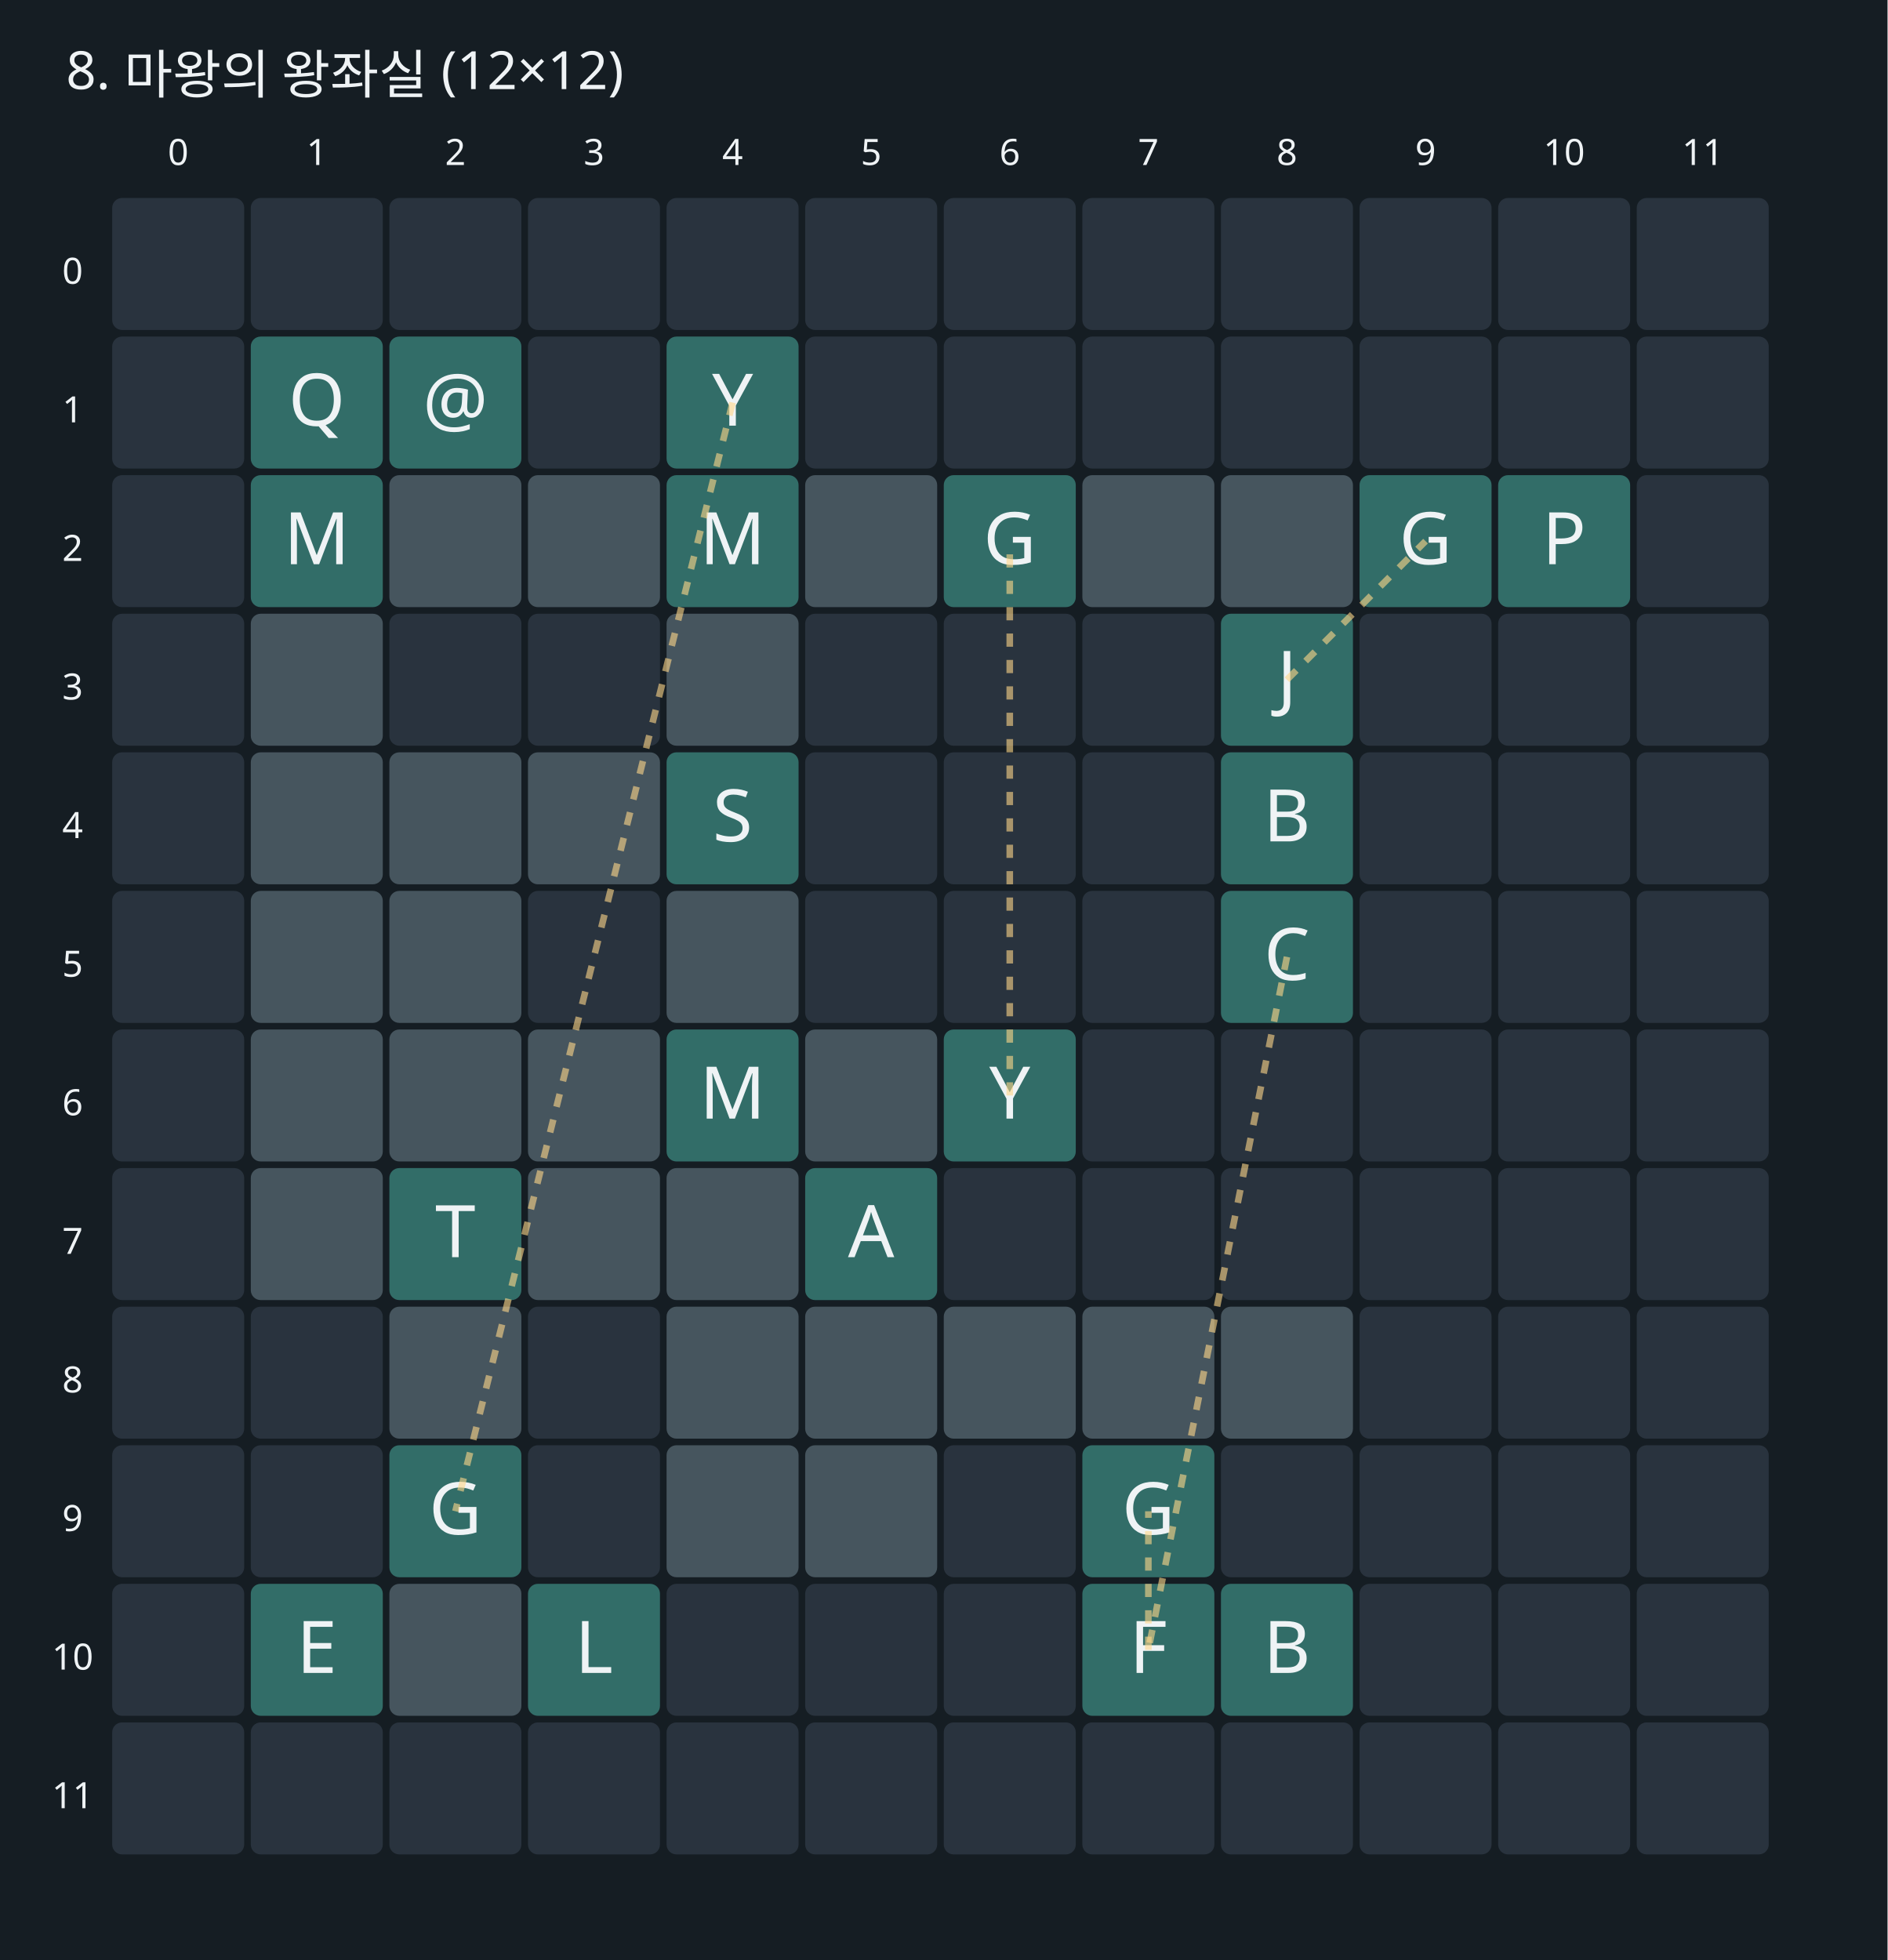
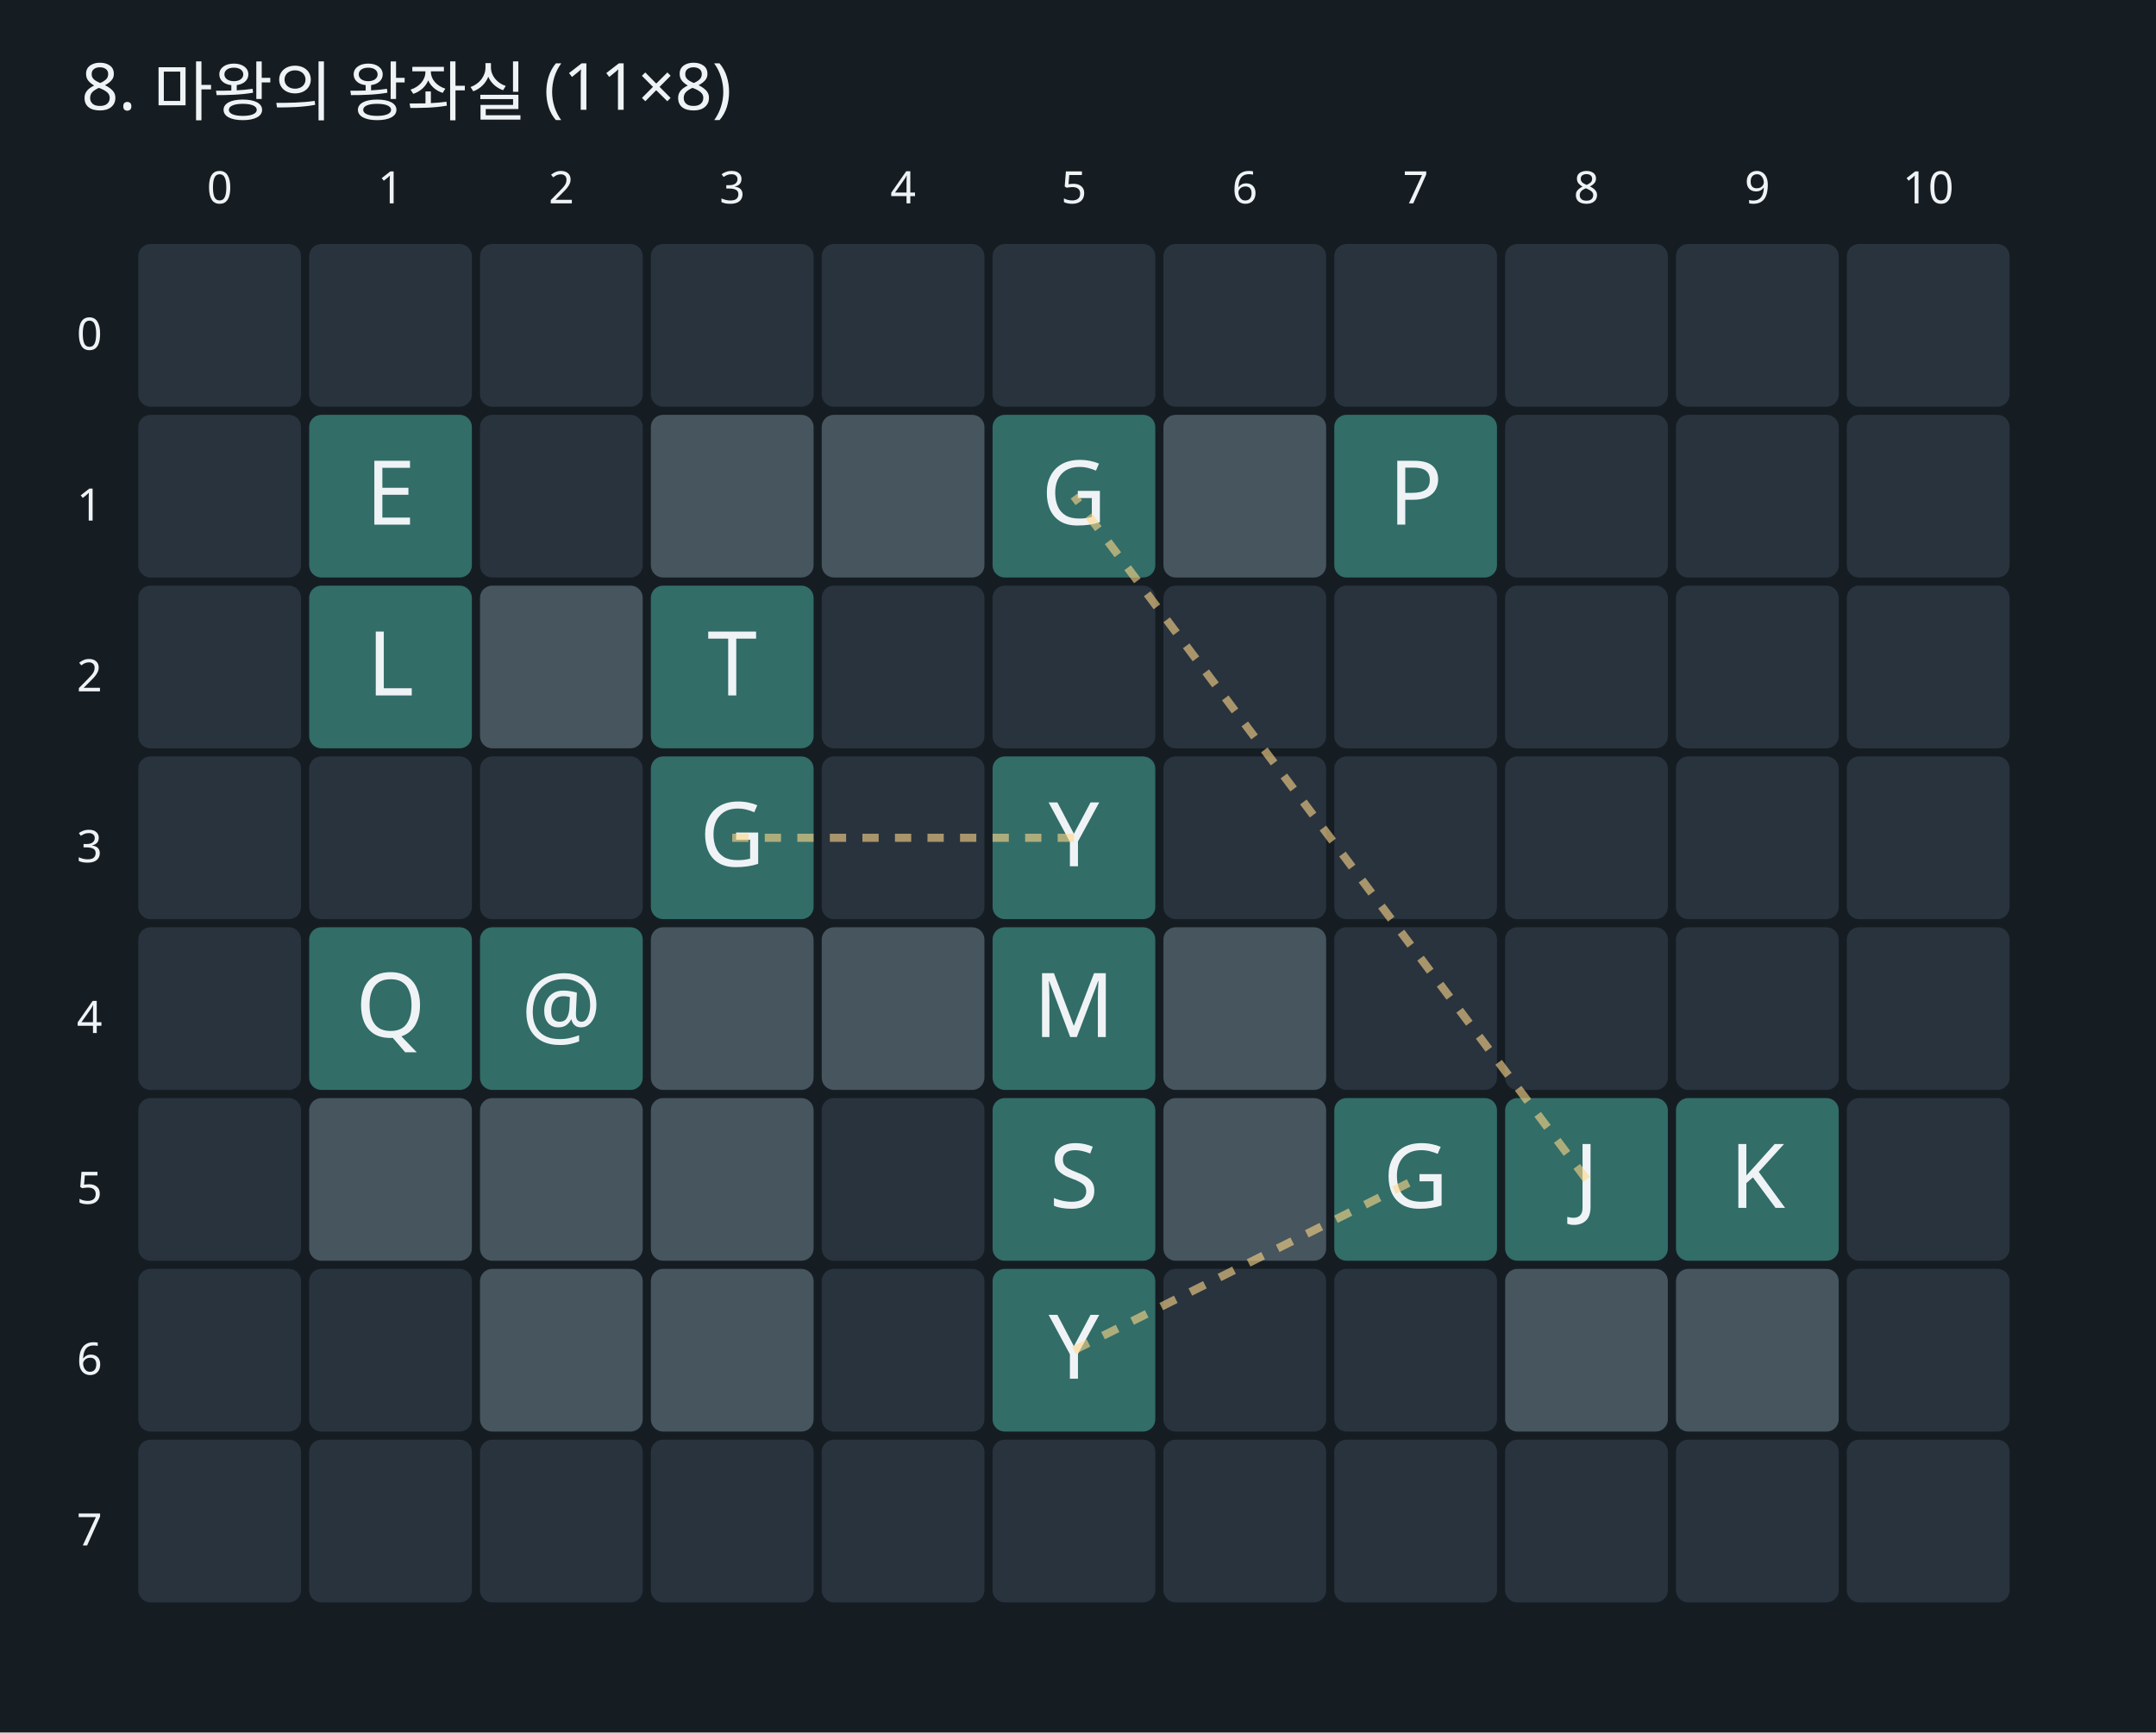
- <svg xmlns="http://www.w3.org/2000/svg" width="572" height="594" viewBox="0 0 572 594">
+ <svg xmlns="http://www.w3.org/2000/svg" width="530" height="426" viewBox="0 0 530 426">
  <rect width="100%" height="100%" fill="#151d23" />
  <g font-family="Malgun Gothic, sans-serif" fill="#eff3f5">
-     <text x="20" y="27" font-size="16">8. 마왕의 왕좌실 (12×12)</text>
+     <text x="20" y="27" font-size="16">8. 마왕의 왕좌실 (11×8)</text>
    <text x="54" y="50" text-anchor="middle" font-size="11">0</text>
    <text x="96" y="50" text-anchor="middle" font-size="11">1</text>
    <text x="138" y="50" text-anchor="middle" font-size="11">2</text>
    <text x="180" y="50" text-anchor="middle" font-size="11">3</text>
    <text x="222" y="50" text-anchor="middle" font-size="11">4</text>
    <text x="264" y="50" text-anchor="middle" font-size="11">5</text>
    <text x="306" y="50" text-anchor="middle" font-size="11">6</text>
    <text x="348" y="50" text-anchor="middle" font-size="11">7</text>
    <text x="390" y="50" text-anchor="middle" font-size="11">8</text>
    <text x="432" y="50" text-anchor="middle" font-size="11">9</text>
    <text x="474" y="50" text-anchor="middle" font-size="11">10</text>
-     <text x="516" y="50" text-anchor="middle" font-size="11">11</text>
    <text x="22" y="86" text-anchor="middle" font-size="11">0</text>
    <rect x="34" y="60" width="40" height="40" rx="3" fill="#29333e" />
    <rect x="76" y="60" width="40" height="40" rx="3" fill="#29333e" />
    <rect x="118" y="60" width="40" height="40" rx="3" fill="#29333e" />
    <rect x="160" y="60" width="40" height="40" rx="3" fill="#29333e" />
    <rect x="202" y="60" width="40" height="40" rx="3" fill="#29333e" />
    <rect x="244" y="60" width="40" height="40" rx="3" fill="#29333e" />
    <rect x="286" y="60" width="40" height="40" rx="3" fill="#29333e" />
    <rect x="328" y="60" width="40" height="40" rx="3" fill="#29333e" />
    <rect x="370" y="60" width="40" height="40" rx="3" fill="#29333e" />
    <rect x="412" y="60" width="40" height="40" rx="3" fill="#29333e" />
    <rect x="454" y="60" width="40" height="40" rx="3" fill="#29333e" />
-     <rect x="496" y="60" width="40" height="40" rx="3" fill="#29333e" />
    <text x="22" y="128" text-anchor="middle" font-size="11">1</text>
    <rect x="34" y="102" width="40" height="40" rx="3" fill="#29333e" />
    <rect x="76" y="102" width="40" height="40" rx="3" fill="#326d68" />
-     <text x="96" y="129" text-anchor="middle" font-size="22">Q</text>
-     <rect x="118" y="102" width="40" height="40" rx="3" fill="#326d68" />
-     <text x="138" y="129" text-anchor="middle" font-size="22">@</text>
-     <rect x="160" y="102" width="40" height="40" rx="3" fill="#29333e" />
-     <rect x="202" y="102" width="40" height="40" rx="3" fill="#326d68" />
-     <text x="222" y="129" text-anchor="middle" font-size="22">Y</text>
-     <rect x="244" y="102" width="40" height="40" rx="3" fill="#29333e" />
-     <rect x="286" y="102" width="40" height="40" rx="3" fill="#29333e" />
-     <rect x="328" y="102" width="40" height="40" rx="3" fill="#29333e" />
+     <text x="96" y="129" text-anchor="middle" font-size="22">E</text>
+     <rect x="118" y="102" width="40" height="40" rx="3" fill="#29333e" />
+     <rect x="160" y="102" width="40" height="40" rx="3" fill="#46555e" />
+     <rect x="202" y="102" width="40" height="40" rx="3" fill="#46555e" />
+     <rect x="244" y="102" width="40" height="40" rx="3" fill="#326d68" />
+     <text x="264" y="129" text-anchor="middle" font-size="22">G</text>
+     <rect x="286" y="102" width="40" height="40" rx="3" fill="#46555e" />
+     <rect x="328" y="102" width="40" height="40" rx="3" fill="#326d68" />
+     <text x="348" y="129" text-anchor="middle" font-size="22">P</text>
    <rect x="370" y="102" width="40" height="40" rx="3" fill="#29333e" />
    <rect x="412" y="102" width="40" height="40" rx="3" fill="#29333e" />
    <rect x="454" y="102" width="40" height="40" rx="3" fill="#29333e" />
-     <rect x="496" y="102" width="40" height="40" rx="3" fill="#29333e" />
    <text x="22" y="170" text-anchor="middle" font-size="11">2</text>
    <rect x="34" y="144" width="40" height="40" rx="3" fill="#29333e" />
    <rect x="76" y="144" width="40" height="40" rx="3" fill="#326d68" />
-     <text x="96" y="171" text-anchor="middle" font-size="22">M</text>
+     <text x="96" y="171" text-anchor="middle" font-size="22">L</text>
    <rect x="118" y="144" width="40" height="40" rx="3" fill="#46555e" />
-     <rect x="160" y="144" width="40" height="40" rx="3" fill="#46555e" />
-     <rect x="202" y="144" width="40" height="40" rx="3" fill="#326d68" />
-     <text x="222" y="171" text-anchor="middle" font-size="22">M</text>
-     <rect x="244" y="144" width="40" height="40" rx="3" fill="#46555e" />
-     <rect x="286" y="144" width="40" height="40" rx="3" fill="#326d68" />
-     <text x="306" y="171" text-anchor="middle" font-size="22">G</text>
-     <rect x="328" y="144" width="40" height="40" rx="3" fill="#46555e" />
-     <rect x="370" y="144" width="40" height="40" rx="3" fill="#46555e" />
-     <rect x="412" y="144" width="40" height="40" rx="3" fill="#326d68" />
-     <text x="432" y="171" text-anchor="middle" font-size="22">G</text>
-     <rect x="454" y="144" width="40" height="40" rx="3" fill="#326d68" />
-     <text x="474" y="171" text-anchor="middle" font-size="22">P</text>
-     <rect x="496" y="144" width="40" height="40" rx="3" fill="#29333e" />
+     <rect x="160" y="144" width="40" height="40" rx="3" fill="#326d68" />
+     <text x="180" y="171" text-anchor="middle" font-size="22">T</text>
+     <rect x="202" y="144" width="40" height="40" rx="3" fill="#29333e" />
+     <rect x="244" y="144" width="40" height="40" rx="3" fill="#29333e" />
+     <rect x="286" y="144" width="40" height="40" rx="3" fill="#29333e" />
+     <rect x="328" y="144" width="40" height="40" rx="3" fill="#29333e" />
+     <rect x="370" y="144" width="40" height="40" rx="3" fill="#29333e" />
+     <rect x="412" y="144" width="40" height="40" rx="3" fill="#29333e" />
+     <rect x="454" y="144" width="40" height="40" rx="3" fill="#29333e" />
    <text x="22" y="212" text-anchor="middle" font-size="11">3</text>
    <rect x="34" y="186" width="40" height="40" rx="3" fill="#29333e" />
-     <rect x="76" y="186" width="40" height="40" rx="3" fill="#46555e" />
+     <rect x="76" y="186" width="40" height="40" rx="3" fill="#29333e" />
    <rect x="118" y="186" width="40" height="40" rx="3" fill="#29333e" />
-     <rect x="160" y="186" width="40" height="40" rx="3" fill="#29333e" />
-     <rect x="202" y="186" width="40" height="40" rx="3" fill="#46555e" />
-     <rect x="244" y="186" width="40" height="40" rx="3" fill="#29333e" />
+     <rect x="160" y="186" width="40" height="40" rx="3" fill="#326d68" />
+     <text x="180" y="213" text-anchor="middle" font-size="22">G</text>
+     <rect x="202" y="186" width="40" height="40" rx="3" fill="#29333e" />
+     <rect x="244" y="186" width="40" height="40" rx="3" fill="#326d68" />
+     <text x="264" y="213" text-anchor="middle" font-size="22">Y</text>
    <rect x="286" y="186" width="40" height="40" rx="3" fill="#29333e" />
    <rect x="328" y="186" width="40" height="40" rx="3" fill="#29333e" />
-     <rect x="370" y="186" width="40" height="40" rx="3" fill="#326d68" />
-     <text x="390" y="213" text-anchor="middle" font-size="22">J</text>
+     <rect x="370" y="186" width="40" height="40" rx="3" fill="#29333e" />
    <rect x="412" y="186" width="40" height="40" rx="3" fill="#29333e" />
    <rect x="454" y="186" width="40" height="40" rx="3" fill="#29333e" />
-     <rect x="496" y="186" width="40" height="40" rx="3" fill="#29333e" />
    <text x="22" y="254" text-anchor="middle" font-size="11">4</text>
    <rect x="34" y="228" width="40" height="40" rx="3" fill="#29333e" />
-     <rect x="76" y="228" width="40" height="40" rx="3" fill="#46555e" />
-     <rect x="118" y="228" width="40" height="40" rx="3" fill="#46555e" />
+     <rect x="76" y="228" width="40" height="40" rx="3" fill="#326d68" />
+     <text x="96" y="255" text-anchor="middle" font-size="22">Q</text>
+     <rect x="118" y="228" width="40" height="40" rx="3" fill="#326d68" />
+     <text x="138" y="255" text-anchor="middle" font-size="22">@</text>
    <rect x="160" y="228" width="40" height="40" rx="3" fill="#46555e" />
-     <rect x="202" y="228" width="40" height="40" rx="3" fill="#326d68" />
-     <text x="222" y="255" text-anchor="middle" font-size="22">S</text>
-     <rect x="244" y="228" width="40" height="40" rx="3" fill="#29333e" />
-     <rect x="286" y="228" width="40" height="40" rx="3" fill="#29333e" />
+     <rect x="202" y="228" width="40" height="40" rx="3" fill="#46555e" />
+     <rect x="244" y="228" width="40" height="40" rx="3" fill="#326d68" />
+     <text x="264" y="255" text-anchor="middle" font-size="22">M</text>
+     <rect x="286" y="228" width="40" height="40" rx="3" fill="#46555e" />
    <rect x="328" y="228" width="40" height="40" rx="3" fill="#29333e" />
-     <rect x="370" y="228" width="40" height="40" rx="3" fill="#326d68" />
-     <text x="390" y="255" text-anchor="middle" font-size="22">B</text>
+     <rect x="370" y="228" width="40" height="40" rx="3" fill="#29333e" />
    <rect x="412" y="228" width="40" height="40" rx="3" fill="#29333e" />
    <rect x="454" y="228" width="40" height="40" rx="3" fill="#29333e" />
-     <rect x="496" y="228" width="40" height="40" rx="3" fill="#29333e" />
    <text x="22" y="296" text-anchor="middle" font-size="11">5</text>
    <rect x="34" y="270" width="40" height="40" rx="3" fill="#29333e" />
    <rect x="76" y="270" width="40" height="40" rx="3" fill="#46555e" />
    <rect x="118" y="270" width="40" height="40" rx="3" fill="#46555e" />
-     <rect x="160" y="270" width="40" height="40" rx="3" fill="#29333e" />
-     <rect x="202" y="270" width="40" height="40" rx="3" fill="#46555e" />
-     <rect x="244" y="270" width="40" height="40" rx="3" fill="#29333e" />
-     <rect x="286" y="270" width="40" height="40" rx="3" fill="#29333e" />
-     <rect x="328" y="270" width="40" height="40" rx="3" fill="#29333e" />
+     <rect x="160" y="270" width="40" height="40" rx="3" fill="#46555e" />
+     <rect x="202" y="270" width="40" height="40" rx="3" fill="#29333e" />
+     <rect x="244" y="270" width="40" height="40" rx="3" fill="#326d68" />
+     <text x="264" y="297" text-anchor="middle" font-size="22">S</text>
+     <rect x="286" y="270" width="40" height="40" rx="3" fill="#46555e" />
+     <rect x="328" y="270" width="40" height="40" rx="3" fill="#326d68" />
+     <text x="348" y="297" text-anchor="middle" font-size="22">G</text>
    <rect x="370" y="270" width="40" height="40" rx="3" fill="#326d68" />
-     <text x="390" y="297" text-anchor="middle" font-size="22">C</text>
-     <rect x="412" y="270" width="40" height="40" rx="3" fill="#29333e" />
+     <text x="390" y="297" text-anchor="middle" font-size="22">J</text>
+     <rect x="412" y="270" width="40" height="40" rx="3" fill="#326d68" />
+     <text x="432" y="297" text-anchor="middle" font-size="22">K</text>
    <rect x="454" y="270" width="40" height="40" rx="3" fill="#29333e" />
-     <rect x="496" y="270" width="40" height="40" rx="3" fill="#29333e" />
    <text x="22" y="338" text-anchor="middle" font-size="11">6</text>
    <rect x="34" y="312" width="40" height="40" rx="3" fill="#29333e" />
-     <rect x="76" y="312" width="40" height="40" rx="3" fill="#46555e" />
+     <rect x="76" y="312" width="40" height="40" rx="3" fill="#29333e" />
    <rect x="118" y="312" width="40" height="40" rx="3" fill="#46555e" />
    <rect x="160" y="312" width="40" height="40" rx="3" fill="#46555e" />
-     <rect x="202" y="312" width="40" height="40" rx="3" fill="#326d68" />
-     <text x="222" y="339" text-anchor="middle" font-size="22">M</text>
-     <rect x="244" y="312" width="40" height="40" rx="3" fill="#46555e" />
-     <rect x="286" y="312" width="40" height="40" rx="3" fill="#326d68" />
-     <text x="306" y="339" text-anchor="middle" font-size="22">Y</text>
+     <rect x="202" y="312" width="40" height="40" rx="3" fill="#29333e" />
+     <rect x="244" y="312" width="40" height="40" rx="3" fill="#326d68" />
+     <text x="264" y="339" text-anchor="middle" font-size="22">Y</text>
+     <rect x="286" y="312" width="40" height="40" rx="3" fill="#29333e" />
    <rect x="328" y="312" width="40" height="40" rx="3" fill="#29333e" />
-     <rect x="370" y="312" width="40" height="40" rx="3" fill="#29333e" />
-     <rect x="412" y="312" width="40" height="40" rx="3" fill="#29333e" />
+     <rect x="370" y="312" width="40" height="40" rx="3" fill="#46555e" />
+     <rect x="412" y="312" width="40" height="40" rx="3" fill="#46555e" />
    <rect x="454" y="312" width="40" height="40" rx="3" fill="#29333e" />
-     <rect x="496" y="312" width="40" height="40" rx="3" fill="#29333e" />
    <text x="22" y="380" text-anchor="middle" font-size="11">7</text>
    <rect x="34" y="354" width="40" height="40" rx="3" fill="#29333e" />
-     <rect x="76" y="354" width="40" height="40" rx="3" fill="#46555e" />
-     <rect x="118" y="354" width="40" height="40" rx="3" fill="#326d68" />
-     <text x="138" y="381" text-anchor="middle" font-size="22">T</text>
-     <rect x="160" y="354" width="40" height="40" rx="3" fill="#46555e" />
-     <rect x="202" y="354" width="40" height="40" rx="3" fill="#46555e" />
-     <rect x="244" y="354" width="40" height="40" rx="3" fill="#326d68" />
-     <text x="264" y="381" text-anchor="middle" font-size="22">A</text>
+     <rect x="76" y="354" width="40" height="40" rx="3" fill="#29333e" />
+     <rect x="118" y="354" width="40" height="40" rx="3" fill="#29333e" />
+     <rect x="160" y="354" width="40" height="40" rx="3" fill="#29333e" />
+     <rect x="202" y="354" width="40" height="40" rx="3" fill="#29333e" />
+     <rect x="244" y="354" width="40" height="40" rx="3" fill="#29333e" />
    <rect x="286" y="354" width="40" height="40" rx="3" fill="#29333e" />
    <rect x="328" y="354" width="40" height="40" rx="3" fill="#29333e" />
    <rect x="370" y="354" width="40" height="40" rx="3" fill="#29333e" />
    <rect x="412" y="354" width="40" height="40" rx="3" fill="#29333e" />
    <rect x="454" y="354" width="40" height="40" rx="3" fill="#29333e" />
-     <rect x="496" y="354" width="40" height="40" rx="3" fill="#29333e" />
-     <text x="22" y="422" text-anchor="middle" font-size="11">8</text>
-     <rect x="34" y="396" width="40" height="40" rx="3" fill="#29333e" />
-     <rect x="76" y="396" width="40" height="40" rx="3" fill="#29333e" />
-     <rect x="118" y="396" width="40" height="40" rx="3" fill="#46555e" />
-     <rect x="160" y="396" width="40" height="40" rx="3" fill="#29333e" />
-     <rect x="202" y="396" width="40" height="40" rx="3" fill="#46555e" />
-     <rect x="244" y="396" width="40" height="40" rx="3" fill="#46555e" />
-     <rect x="286" y="396" width="40" height="40" rx="3" fill="#46555e" />
-     <rect x="328" y="396" width="40" height="40" rx="3" fill="#46555e" />
-     <rect x="370" y="396" width="40" height="40" rx="3" fill="#46555e" />
-     <rect x="412" y="396" width="40" height="40" rx="3" fill="#29333e" />
-     <rect x="454" y="396" width="40" height="40" rx="3" fill="#29333e" />
-     <rect x="496" y="396" width="40" height="40" rx="3" fill="#29333e" />
-     <text x="22" y="464" text-anchor="middle" font-size="11">9</text>
-     <rect x="34" y="438" width="40" height="40" rx="3" fill="#29333e" />
-     <rect x="76" y="438" width="40" height="40" rx="3" fill="#29333e" />
-     <rect x="118" y="438" width="40" height="40" rx="3" fill="#326d68" />
-     <text x="138" y="465" text-anchor="middle" font-size="22">G</text>
-     <rect x="160" y="438" width="40" height="40" rx="3" fill="#29333e" />
-     <rect x="202" y="438" width="40" height="40" rx="3" fill="#46555e" />
-     <rect x="244" y="438" width="40" height="40" rx="3" fill="#46555e" />
-     <rect x="286" y="438" width="40" height="40" rx="3" fill="#29333e" />
-     <rect x="328" y="438" width="40" height="40" rx="3" fill="#326d68" />
-     <text x="348" y="465" text-anchor="middle" font-size="22">G</text>
-     <rect x="370" y="438" width="40" height="40" rx="3" fill="#29333e" />
-     <rect x="412" y="438" width="40" height="40" rx="3" fill="#29333e" />
-     <rect x="454" y="438" width="40" height="40" rx="3" fill="#29333e" />
-     <rect x="496" y="438" width="40" height="40" rx="3" fill="#29333e" />
-     <text x="22" y="506" text-anchor="middle" font-size="11">10</text>
-     <rect x="34" y="480" width="40" height="40" rx="3" fill="#29333e" />
-     <rect x="76" y="480" width="40" height="40" rx="3" fill="#326d68" />
-     <text x="96" y="507" text-anchor="middle" font-size="22">E</text>
-     <rect x="118" y="480" width="40" height="40" rx="3" fill="#46555e" />
-     <rect x="160" y="480" width="40" height="40" rx="3" fill="#326d68" />
-     <text x="180" y="507" text-anchor="middle" font-size="22">L</text>
-     <rect x="202" y="480" width="40" height="40" rx="3" fill="#29333e" />
-     <rect x="244" y="480" width="40" height="40" rx="3" fill="#29333e" />
-     <rect x="286" y="480" width="40" height="40" rx="3" fill="#29333e" />
-     <rect x="328" y="480" width="40" height="40" rx="3" fill="#326d68" />
-     <text x="348" y="507" text-anchor="middle" font-size="22">F</text>
-     <rect x="370" y="480" width="40" height="40" rx="3" fill="#326d68" />
-     <text x="390" y="507" text-anchor="middle" font-size="22">B</text>
-     <rect x="412" y="480" width="40" height="40" rx="3" fill="#29333e" />
-     <rect x="454" y="480" width="40" height="40" rx="3" fill="#29333e" />
-     <rect x="496" y="480" width="40" height="40" rx="3" fill="#29333e" />
-     <text x="22" y="548" text-anchor="middle" font-size="11">11</text>
-     <rect x="34" y="522" width="40" height="40" rx="3" fill="#29333e" />
-     <rect x="76" y="522" width="40" height="40" rx="3" fill="#29333e" />
-     <rect x="118" y="522" width="40" height="40" rx="3" fill="#29333e" />
-     <rect x="160" y="522" width="40" height="40" rx="3" fill="#29333e" />
-     <rect x="202" y="522" width="40" height="40" rx="3" fill="#29333e" />
-     <rect x="244" y="522" width="40" height="40" rx="3" fill="#29333e" />
-     <rect x="286" y="522" width="40" height="40" rx="3" fill="#29333e" />
-     <rect x="328" y="522" width="40" height="40" rx="3" fill="#29333e" />
-     <rect x="370" y="522" width="40" height="40" rx="3" fill="#29333e" />
-     <rect x="412" y="522" width="40" height="40" rx="3" fill="#29333e" />
-     <rect x="454" y="522" width="40" height="40" rx="3" fill="#29333e" />
-     <rect x="496" y="522" width="40" height="40" rx="3" fill="#29333e" />
-     <path d="M348,500 L348,458" stroke="#ffd789" stroke-width="2" stroke-dasharray="4 4" opacity=".6" />
-     <path d="M306,332 L306,164" stroke="#ffd789" stroke-width="2" stroke-dasharray="4 4" opacity=".6" />
-     <path d="M222,122 L138,458" stroke="#ffd789" stroke-width="2" stroke-dasharray="4 4" opacity=".6" />
-     <path d="M390,206 L432,164" stroke="#ffd789" stroke-width="2" stroke-dasharray="4 4" opacity=".6" />
-     <path d="M390,290 L348,500" stroke="#ffd789" stroke-width="2" stroke-dasharray="4 4" opacity=".6" />
+     <path d="M264,332 L348,290" stroke="#ffd789" stroke-width="2" stroke-dasharray="4 4" opacity=".6" />
+     <path d="M264,206 L180,206" stroke="#ffd789" stroke-width="2" stroke-dasharray="4 4" opacity=".6" />
+     <path d="M390,290 L264,122" stroke="#ffd789" stroke-width="2" stroke-dasharray="4 4" opacity=".6" />
  </g>
</svg>
